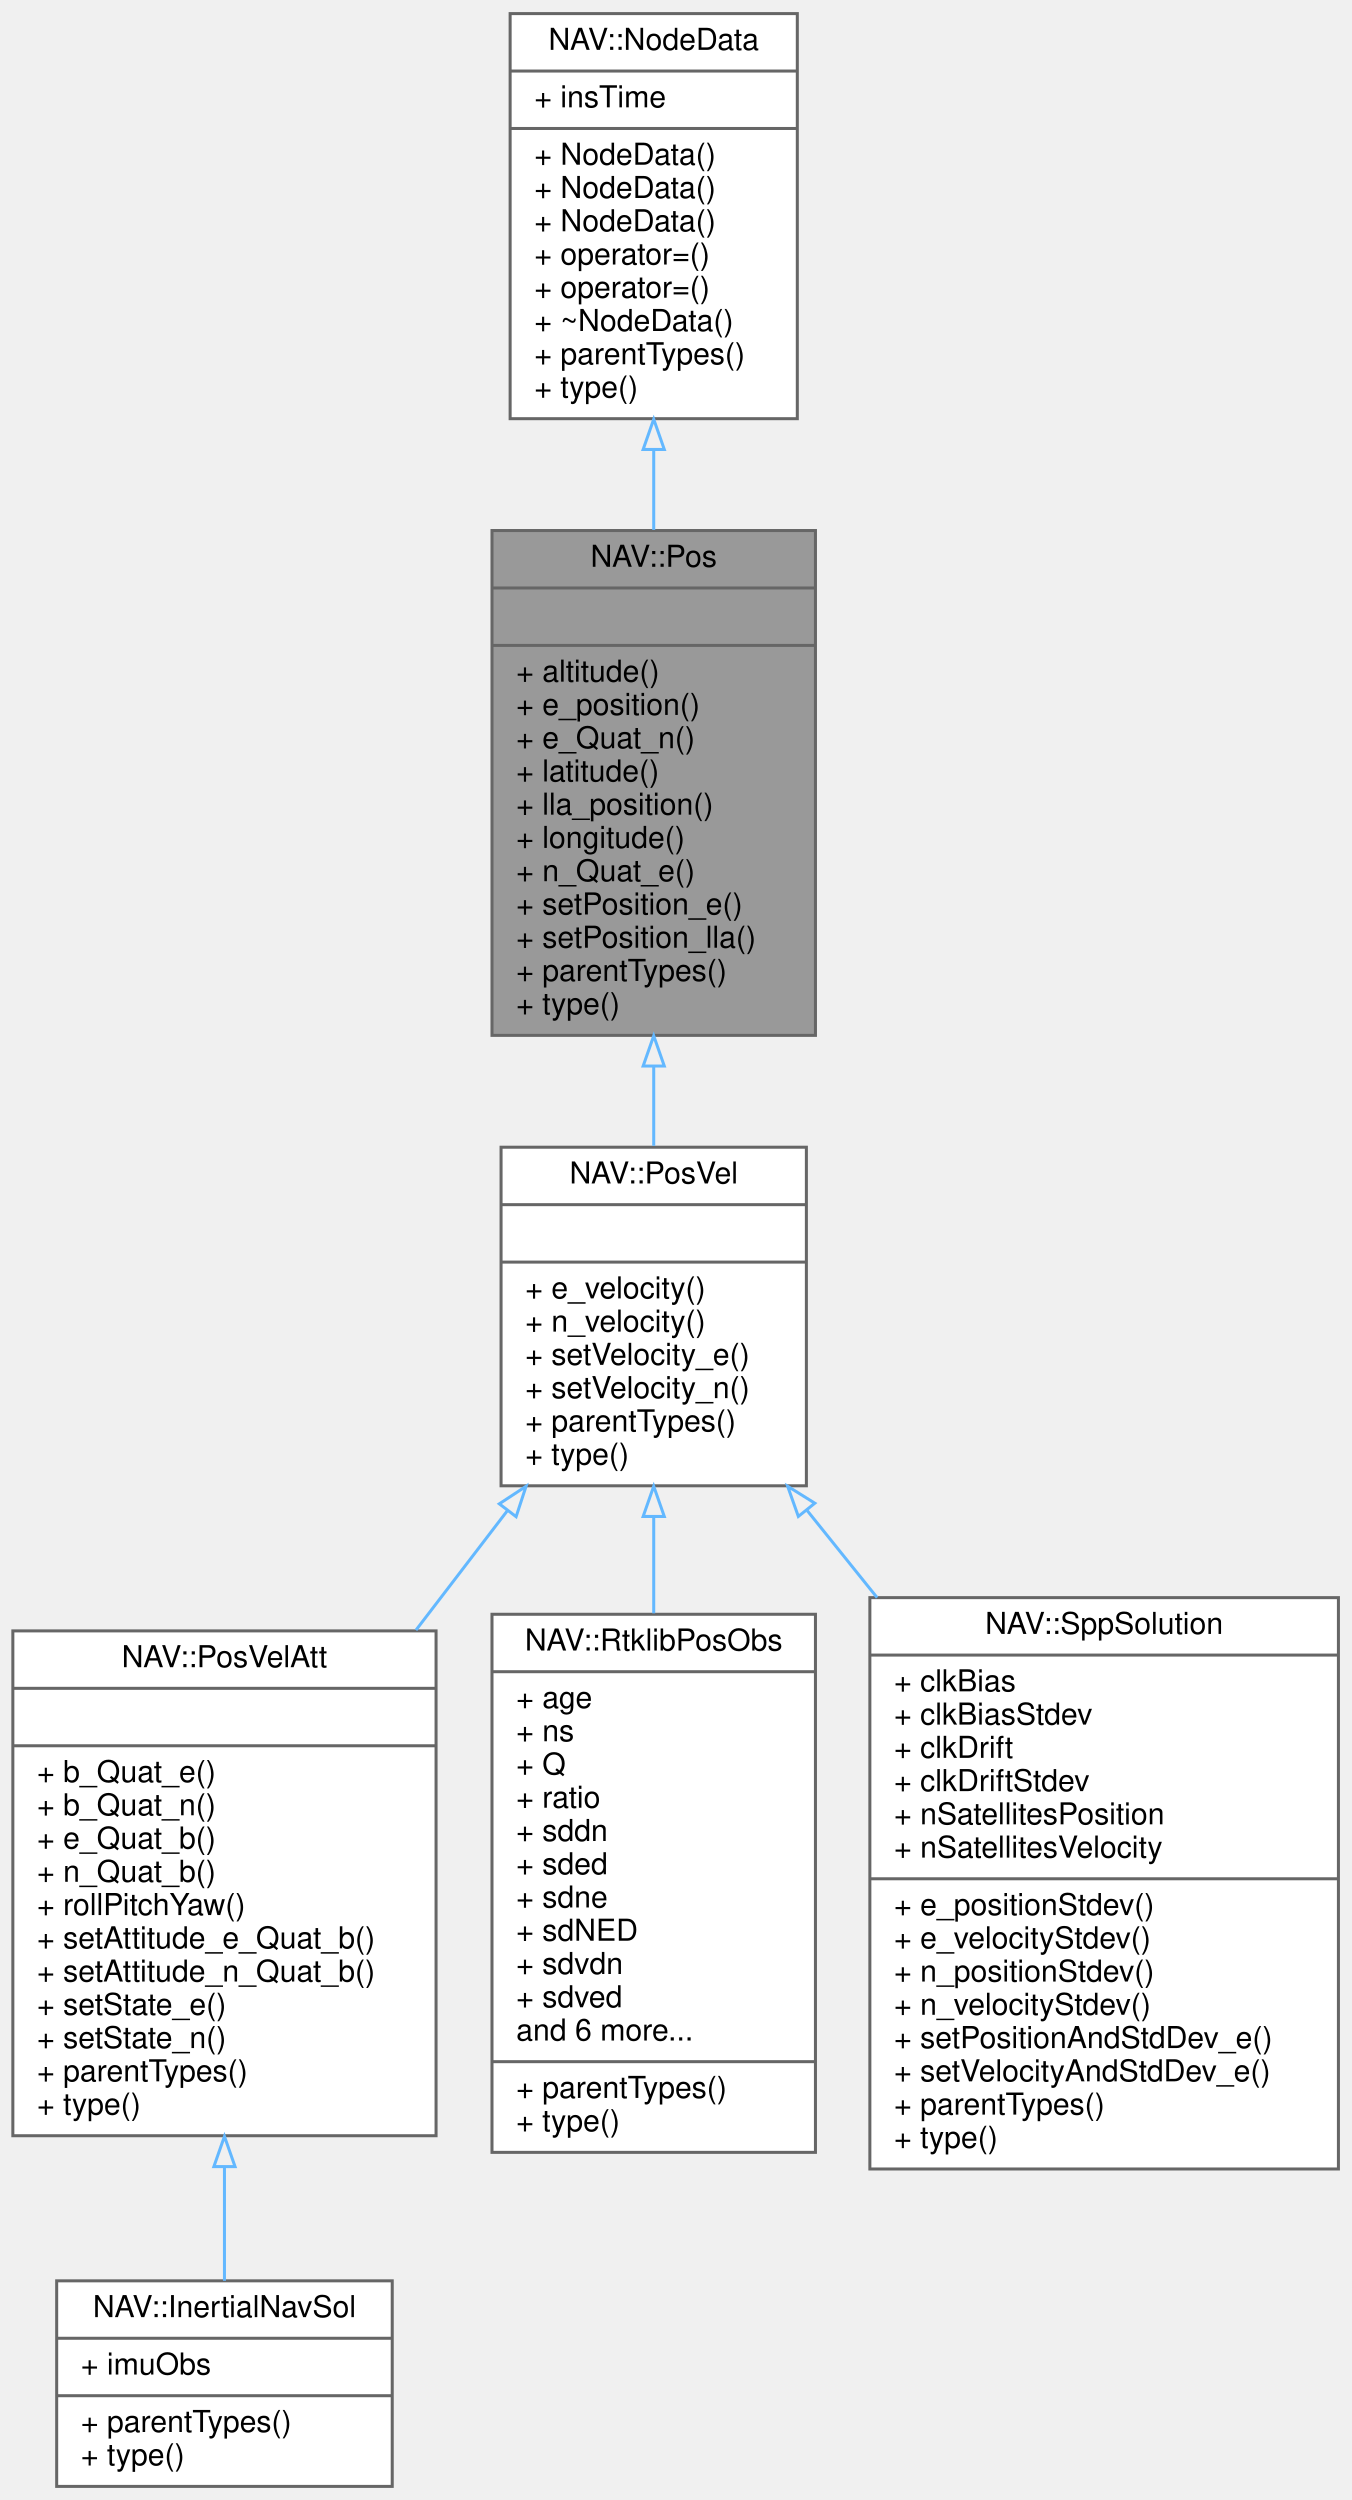
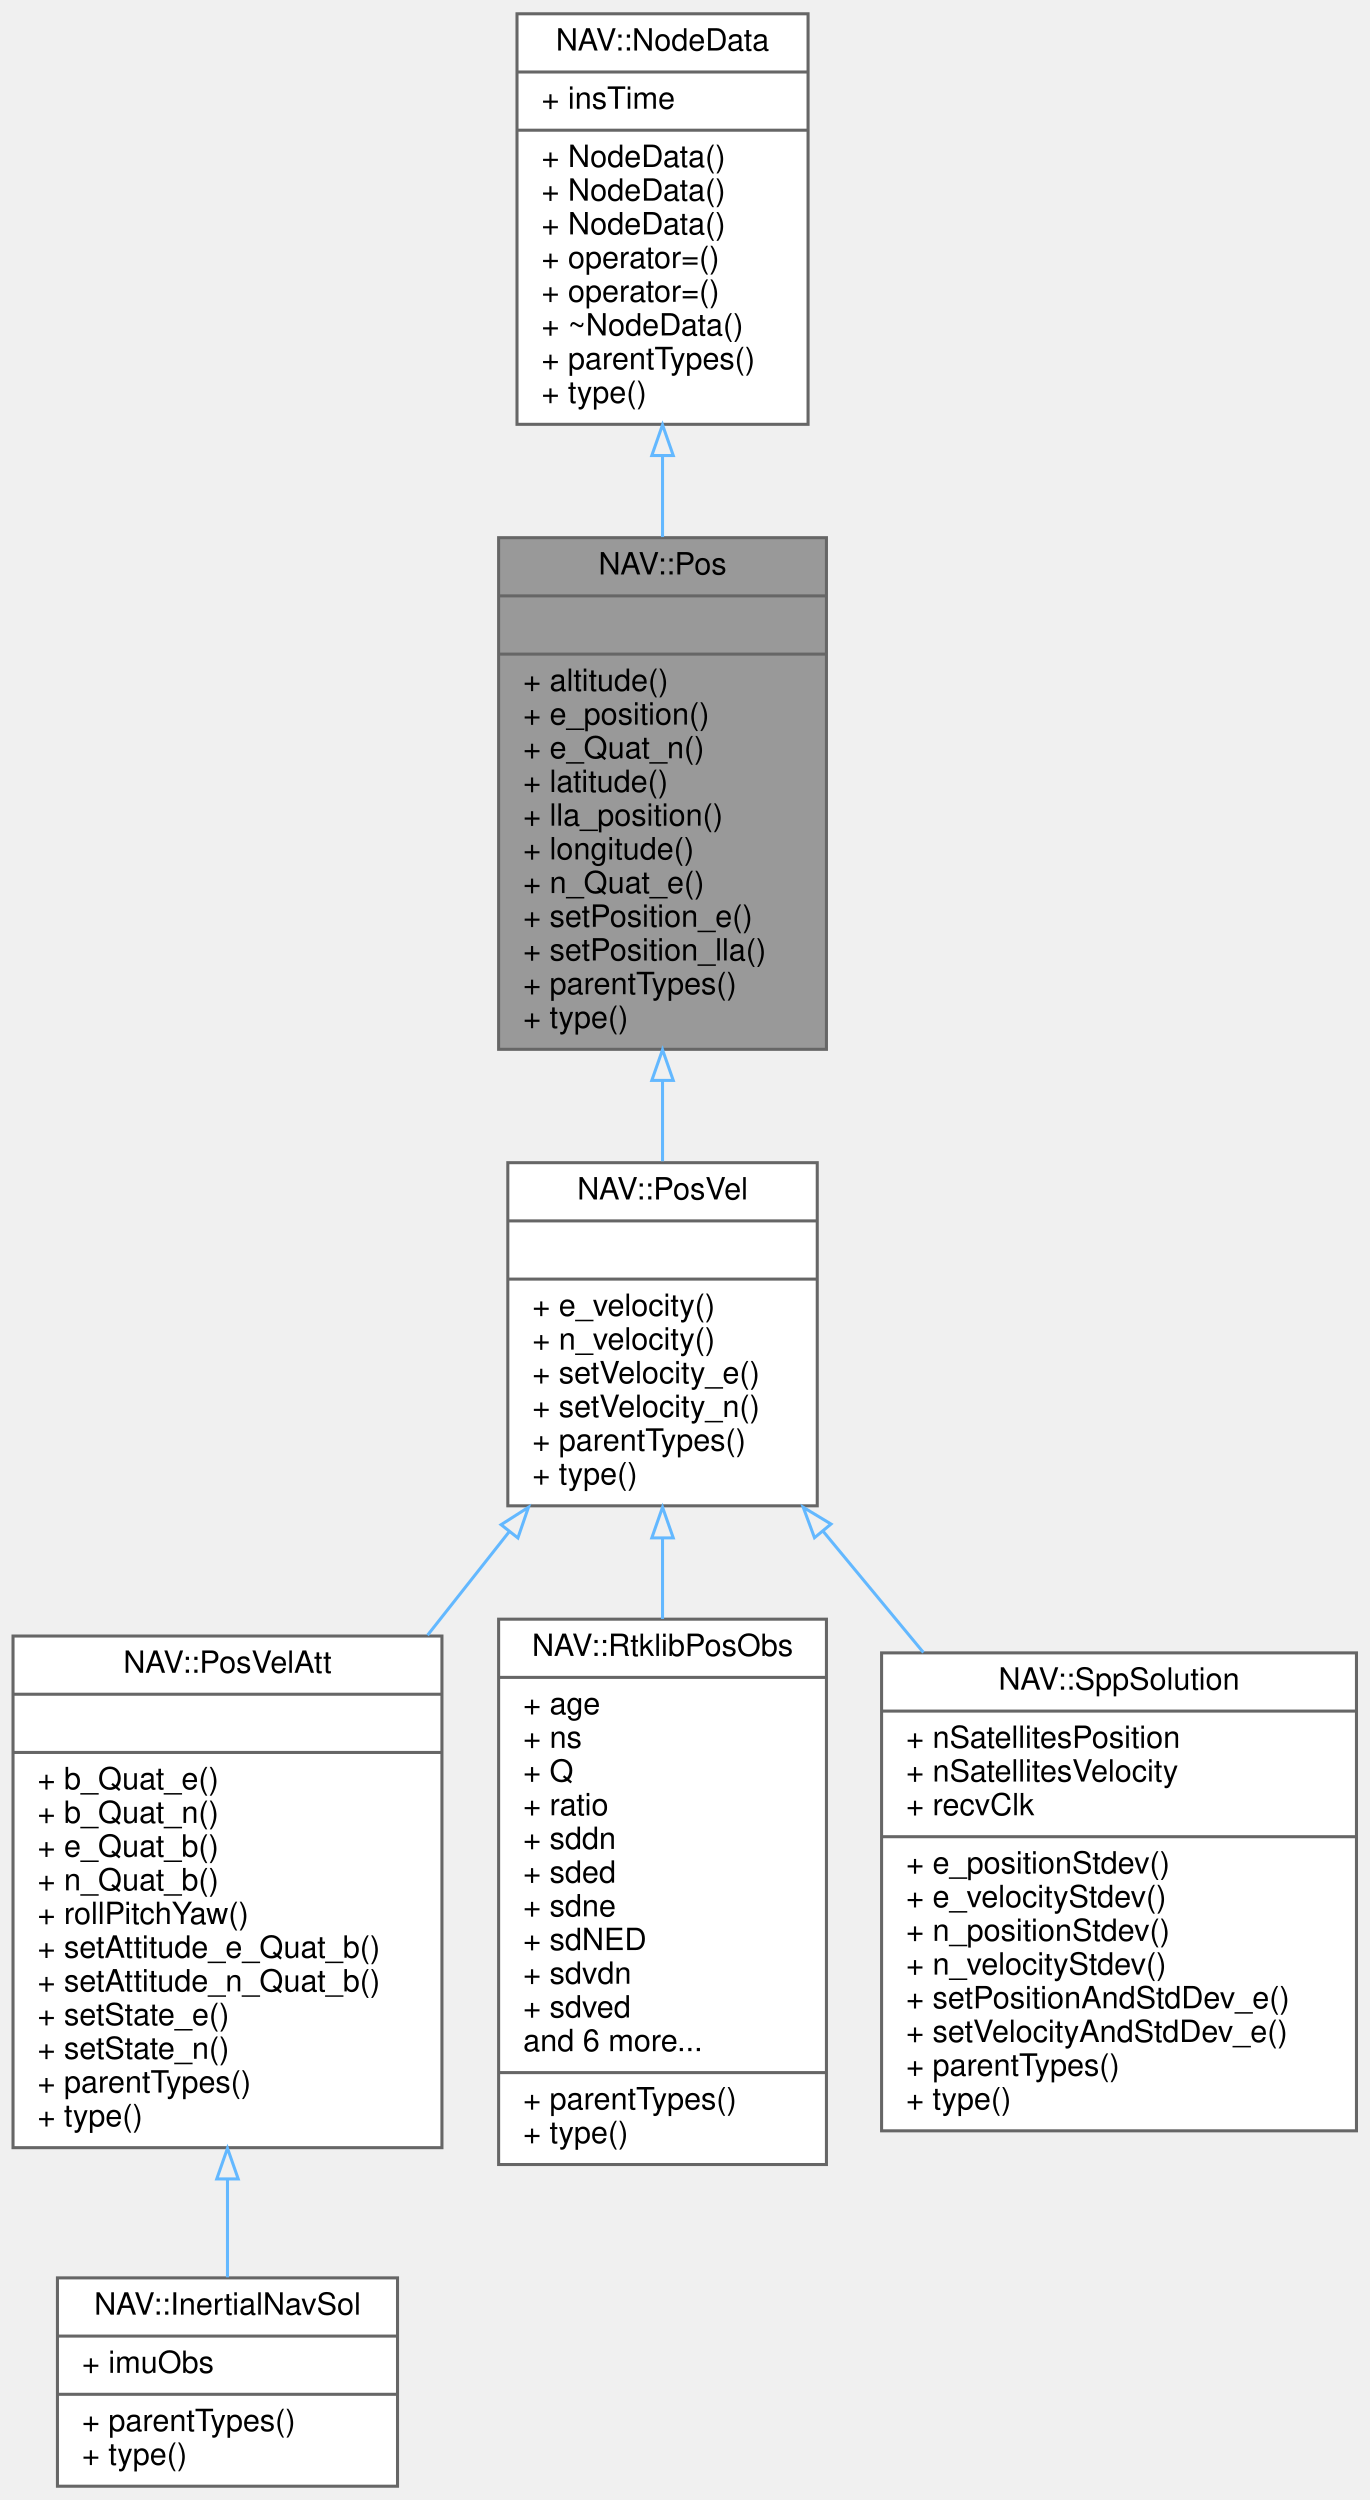
- <svg xmlns="http://www.w3.org/2000/svg" xmlns:xlink="http://www.w3.org/1999/xlink" width="447pt" height="827pt" viewBox="0.00 0.00 446.50 827.00">
-   <g id="graph0" class="graph" transform="scale(1 1) rotate(0) translate(4 823)">
+ <svg xmlns="http://www.w3.org/2000/svg" xmlns:xlink="http://www.w3.org/1999/xlink" width="447pt" height="816pt" viewBox="0.00 0.00 446.50 816.00">
+   <g id="graph0" class="graph" transform="scale(1 1) rotate(0) translate(4 812)">
    <g id="node1" class="node">
      <g id="a_node1">
        <a xlink:title="Position, Velocity and Attitude Storage Class.">
-           <polygon fill="#999999" stroke="#666666" points="158.5,-480.5 158.5,-647.5 265.5,-647.5 265.5,-480.5 158.5,-480.5" />
-           <text text-anchor="middle" x="212" y="-635.5" font-family="Helvetica,sans-Serif" font-size="10.00">NAV::Pos</text>
-           <polyline fill="none" stroke="#666666" points="158.5,-628.5 265.5,-628.5 " />
-           <text text-anchor="middle" x="212" y="-616.5" font-family="Helvetica,sans-Serif" font-size="10.00"> </text>
-           <polyline fill="none" stroke="#666666" points="158.5,-609.5 265.5,-609.5 " />
-           <text text-anchor="start" x="166.5" y="-597.5" font-family="Helvetica,sans-Serif" font-size="10.00">+ altitude()</text>
-           <text text-anchor="start" x="166.5" y="-586.5" font-family="Helvetica,sans-Serif" font-size="10.00">+ e_position()</text>
-           <text text-anchor="start" x="166.5" y="-575.5" font-family="Helvetica,sans-Serif" font-size="10.00">+ e_Quat_n()</text>
-           <text text-anchor="start" x="166.5" y="-564.5" font-family="Helvetica,sans-Serif" font-size="10.00">+ latitude()</text>
-           <text text-anchor="start" x="166.5" y="-553.5" font-family="Helvetica,sans-Serif" font-size="10.00">+ lla_position()</text>
-           <text text-anchor="start" x="166.5" y="-542.5" font-family="Helvetica,sans-Serif" font-size="10.00">+ longitude()</text>
-           <text text-anchor="start" x="166.5" y="-531.5" font-family="Helvetica,sans-Serif" font-size="10.00">+ n_Quat_e()</text>
-           <text text-anchor="start" x="166.5" y="-520.5" font-family="Helvetica,sans-Serif" font-size="10.00">+ setPosition_e()</text>
-           <text text-anchor="start" x="166.5" y="-509.5" font-family="Helvetica,sans-Serif" font-size="10.00">+ setPosition_lla()</text>
-           <text text-anchor="start" x="166.5" y="-498.5" font-family="Helvetica,sans-Serif" font-size="10.00">+ parentTypes()</text>
-           <text text-anchor="start" x="166.5" y="-487.5" font-family="Helvetica,sans-Serif" font-size="10.00">+ type()</text>
+           <polygon fill="#999999" stroke="#666666" points="158.5,-469.5 158.5,-636.5 265.5,-636.5 265.5,-469.5 158.5,-469.5" />
+           <text text-anchor="middle" x="212" y="-624.5" font-family="Helvetica,sans-Serif" font-size="10.00">NAV::Pos</text>
+           <polyline fill="none" stroke="#666666" points="158.5,-617.5 265.5,-617.5 " />
+           <text text-anchor="middle" x="212" y="-605.5" font-family="Helvetica,sans-Serif" font-size="10.00"> </text>
+           <polyline fill="none" stroke="#666666" points="158.5,-598.5 265.5,-598.5 " />
+           <text text-anchor="start" x="166.5" y="-586.5" font-family="Helvetica,sans-Serif" font-size="10.00">+ altitude()</text>
+           <text text-anchor="start" x="166.5" y="-575.5" font-family="Helvetica,sans-Serif" font-size="10.00">+ e_position()</text>
+           <text text-anchor="start" x="166.5" y="-564.5" font-family="Helvetica,sans-Serif" font-size="10.00">+ e_Quat_n()</text>
+           <text text-anchor="start" x="166.5" y="-553.5" font-family="Helvetica,sans-Serif" font-size="10.00">+ latitude()</text>
+           <text text-anchor="start" x="166.5" y="-542.5" font-family="Helvetica,sans-Serif" font-size="10.00">+ lla_position()</text>
+           <text text-anchor="start" x="166.5" y="-531.5" font-family="Helvetica,sans-Serif" font-size="10.00">+ longitude()</text>
+           <text text-anchor="start" x="166.5" y="-520.5" font-family="Helvetica,sans-Serif" font-size="10.00">+ n_Quat_e()</text>
+           <text text-anchor="start" x="166.5" y="-509.5" font-family="Helvetica,sans-Serif" font-size="10.00">+ setPosition_e()</text>
+           <text text-anchor="start" x="166.5" y="-498.5" font-family="Helvetica,sans-Serif" font-size="10.00">+ setPosition_lla()</text>
+           <text text-anchor="start" x="166.5" y="-487.5" font-family="Helvetica,sans-Serif" font-size="10.00">+ parentTypes()</text>
+           <text text-anchor="start" x="166.5" y="-476.5" font-family="Helvetica,sans-Serif" font-size="10.00">+ type()</text>
        </a>
      </g>
    </g>
    <g id="node3" class="node">
      <g id="a_node3">
        <a xlink:href="classNAV_1_1PosVel.html" target="_top" xlink:title="Position, Velocity and Attitude Storage Class.">
-           <polygon fill="white" stroke="#666666" points="161.5,-331.5 161.5,-443.5 262.5,-443.5 262.5,-331.5 161.5,-331.5" />
-           <text text-anchor="middle" x="212" y="-431.5" font-family="Helvetica,sans-Serif" font-size="10.00">NAV::PosVel</text>
-           <polyline fill="none" stroke="#666666" points="161.5,-424.5 262.5,-424.5 " />
-           <text text-anchor="middle" x="212" y="-412.5" font-family="Helvetica,sans-Serif" font-size="10.00"> </text>
-           <polyline fill="none" stroke="#666666" points="161.5,-405.5 262.5,-405.5 " />
-           <text text-anchor="start" x="169.5" y="-393.5" font-family="Helvetica,sans-Serif" font-size="10.00">+ e_velocity()</text>
-           <text text-anchor="start" x="169.5" y="-382.5" font-family="Helvetica,sans-Serif" font-size="10.00">+ n_velocity()</text>
-           <text text-anchor="start" x="169.5" y="-371.5" font-family="Helvetica,sans-Serif" font-size="10.00">+ setVelocity_e()</text>
-           <text text-anchor="start" x="169.5" y="-360.5" font-family="Helvetica,sans-Serif" font-size="10.00">+ setVelocity_n()</text>
-           <text text-anchor="start" x="169.5" y="-349.5" font-family="Helvetica,sans-Serif" font-size="10.00">+ parentTypes()</text>
-           <text text-anchor="start" x="169.5" y="-338.5" font-family="Helvetica,sans-Serif" font-size="10.00">+ type()</text>
+           <polygon fill="white" stroke="#666666" points="161.5,-320.5 161.5,-432.5 262.5,-432.5 262.5,-320.5 161.5,-320.5" />
+           <text text-anchor="middle" x="212" y="-420.5" font-family="Helvetica,sans-Serif" font-size="10.00">NAV::PosVel</text>
+           <polyline fill="none" stroke="#666666" points="161.5,-413.5 262.5,-413.5 " />
+           <text text-anchor="middle" x="212" y="-401.5" font-family="Helvetica,sans-Serif" font-size="10.00"> </text>
+           <polyline fill="none" stroke="#666666" points="161.5,-394.5 262.5,-394.5 " />
+           <text text-anchor="start" x="169.5" y="-382.5" font-family="Helvetica,sans-Serif" font-size="10.00">+ e_velocity()</text>
+           <text text-anchor="start" x="169.5" y="-371.5" font-family="Helvetica,sans-Serif" font-size="10.00">+ n_velocity()</text>
+           <text text-anchor="start" x="169.5" y="-360.5" font-family="Helvetica,sans-Serif" font-size="10.00">+ setVelocity_e()</text>
+           <text text-anchor="start" x="169.5" y="-349.5" font-family="Helvetica,sans-Serif" font-size="10.00">+ setVelocity_n()</text>
+           <text text-anchor="start" x="169.5" y="-338.5" font-family="Helvetica,sans-Serif" font-size="10.00">+ parentTypes()</text>
+           <text text-anchor="start" x="169.5" y="-327.5" font-family="Helvetica,sans-Serif" font-size="10.00">+ type()</text>
        </a>
      </g>
    </g>
    <g id="edge2" class="edge">
-       <path fill="none" stroke="#63b8ff" d="M212,-470.23C212,-461.27 212,-452.39 212,-443.97" />
-       <polygon fill="none" stroke="#63b8ff" points="208.5,-470.35 212,-480.35 215.5,-470.35 208.5,-470.35" />
+       <path fill="none" stroke="#63b8ff" d="M212,-459.23C212,-450.27 212,-441.39 212,-432.97" />
+       <polygon fill="none" stroke="#63b8ff" points="208.5,-459.35 212,-469.35 215.5,-459.35 208.5,-459.35" />
    </g>
    <g id="node2" class="node">
      <g id="a_node2">
        <a xlink:href="classNAV_1_1NodeData.html" target="_top" xlink:title="Parent class for all data transmitted over Flow pins.">
-           <polygon fill="white" stroke="#666666" points="164.5,-684.5 164.5,-818.5 259.5,-818.5 259.5,-684.5 164.5,-684.5" />
-           <text text-anchor="middle" x="212" y="-806.5" font-family="Helvetica,sans-Serif" font-size="10.00">NAV::NodeData</text>
-           <polyline fill="none" stroke="#666666" points="164.5,-799.5 259.5,-799.5 " />
-           <text text-anchor="start" x="172.5" y="-787.5" font-family="Helvetica,sans-Serif" font-size="10.00">+ insTime</text>
-           <polyline fill="none" stroke="#666666" points="164.5,-780.5 259.5,-780.5 " />
-           <text text-anchor="start" x="172.5" y="-768.5" font-family="Helvetica,sans-Serif" font-size="10.00">+ NodeData()</text>
+           <polygon fill="white" stroke="#666666" points="164.5,-673.5 164.5,-807.5 259.5,-807.5 259.5,-673.5 164.5,-673.5" />
+           <text text-anchor="middle" x="212" y="-795.5" font-family="Helvetica,sans-Serif" font-size="10.00">NAV::NodeData</text>
+           <polyline fill="none" stroke="#666666" points="164.5,-788.5 259.5,-788.5 " />
+           <text text-anchor="start" x="172.5" y="-776.5" font-family="Helvetica,sans-Serif" font-size="10.00">+ insTime</text>
+           <polyline fill="none" stroke="#666666" points="164.5,-769.5 259.5,-769.5 " />
          <text text-anchor="start" x="172.5" y="-757.5" font-family="Helvetica,sans-Serif" font-size="10.00">+ NodeData()</text>
          <text text-anchor="start" x="172.5" y="-746.5" font-family="Helvetica,sans-Serif" font-size="10.00">+ NodeData()</text>
-           <text text-anchor="start" x="172.5" y="-735.5" font-family="Helvetica,sans-Serif" font-size="10.00">+ operator=()</text>
+           <text text-anchor="start" x="172.5" y="-735.5" font-family="Helvetica,sans-Serif" font-size="10.00">+ NodeData()</text>
          <text text-anchor="start" x="172.5" y="-724.5" font-family="Helvetica,sans-Serif" font-size="10.00">+ operator=()</text>
-           <text text-anchor="start" x="172.5" y="-713.5" font-family="Helvetica,sans-Serif" font-size="10.00">+ ~NodeData()</text>
-           <text text-anchor="start" x="172.5" y="-702.5" font-family="Helvetica,sans-Serif" font-size="10.00">+ parentTypes()</text>
-           <text text-anchor="start" x="172.5" y="-691.5" font-family="Helvetica,sans-Serif" font-size="10.00">+ type()</text>
+           <text text-anchor="start" x="172.5" y="-713.5" font-family="Helvetica,sans-Serif" font-size="10.00">+ operator=()</text>
+           <text text-anchor="start" x="172.5" y="-702.5" font-family="Helvetica,sans-Serif" font-size="10.00">+ ~NodeData()</text>
+           <text text-anchor="start" x="172.5" y="-691.5" font-family="Helvetica,sans-Serif" font-size="10.00">+ parentTypes()</text>
+           <text text-anchor="start" x="172.5" y="-680.5" font-family="Helvetica,sans-Serif" font-size="10.00">+ type()</text>
        </a>
      </g>
    </g>
    <g id="edge1" class="edge">
-       <path fill="none" stroke="#63b8ff" d="M212,-674.18C212,-665.44 212,-656.51 212,-647.7" />
-       <polygon fill="none" stroke="#63b8ff" points="208.5,-674.32 212,-684.32 215.5,-674.32 208.5,-674.32" />
+       <path fill="none" stroke="#63b8ff" d="M212,-663.18C212,-654.44 212,-645.51 212,-636.7" />
+       <polygon fill="none" stroke="#63b8ff" points="208.5,-663.32 212,-673.32 215.5,-663.32 208.5,-663.32" />
    </g>
    <g id="node4" class="node">
      <g id="a_node4">
        <a xlink:href="classNAV_1_1PosVelAtt.html" target="_top" xlink:title="Position, Velocity and Attitude Storage Class.">
-           <polygon fill="white" stroke="#666666" points="0,-116.5 0,-283.5 140,-283.5 140,-116.5 0,-116.5" />
-           <text text-anchor="middle" x="70" y="-271.5" font-family="Helvetica,sans-Serif" font-size="10.00">NAV::PosVelAtt</text>
-           <polyline fill="none" stroke="#666666" points="0,-264.5 140,-264.5 " />
-           <text text-anchor="middle" x="70" y="-252.5" font-family="Helvetica,sans-Serif" font-size="10.00"> </text>
-           <polyline fill="none" stroke="#666666" points="0,-245.5 140,-245.5 " />
-           <text text-anchor="start" x="8" y="-233.5" font-family="Helvetica,sans-Serif" font-size="10.00">+ b_Quat_e()</text>
-           <text text-anchor="start" x="8" y="-222.5" font-family="Helvetica,sans-Serif" font-size="10.00">+ b_Quat_n()</text>
-           <text text-anchor="start" x="8" y="-211.5" font-family="Helvetica,sans-Serif" font-size="10.00">+ e_Quat_b()</text>
-           <text text-anchor="start" x="8" y="-200.5" font-family="Helvetica,sans-Serif" font-size="10.00">+ n_Quat_b()</text>
-           <text text-anchor="start" x="8" y="-189.5" font-family="Helvetica,sans-Serif" font-size="10.00">+ rollPitchYaw()</text>
-           <text text-anchor="start" x="8" y="-178.5" font-family="Helvetica,sans-Serif" font-size="10.00">+ setAttitude_e_Quat_b()</text>
-           <text text-anchor="start" x="8" y="-167.5" font-family="Helvetica,sans-Serif" font-size="10.00">+ setAttitude_n_Quat_b()</text>
-           <text text-anchor="start" x="8" y="-156.5" font-family="Helvetica,sans-Serif" font-size="10.00">+ setState_e()</text>
-           <text text-anchor="start" x="8" y="-145.5" font-family="Helvetica,sans-Serif" font-size="10.00">+ setState_n()</text>
-           <text text-anchor="start" x="8" y="-134.5" font-family="Helvetica,sans-Serif" font-size="10.00">+ parentTypes()</text>
-           <text text-anchor="start" x="8" y="-123.5" font-family="Helvetica,sans-Serif" font-size="10.00">+ type()</text>
+           <polygon fill="white" stroke="#666666" points="0,-111 0,-278 140,-278 140,-111 0,-111" />
+           <text text-anchor="middle" x="70" y="-266" font-family="Helvetica,sans-Serif" font-size="10.00">NAV::PosVelAtt</text>
+           <polyline fill="none" stroke="#666666" points="0,-259 140,-259 " />
+           <text text-anchor="middle" x="70" y="-247" font-family="Helvetica,sans-Serif" font-size="10.00"> </text>
+           <polyline fill="none" stroke="#666666" points="0,-240 140,-240 " />
+           <text text-anchor="start" x="8" y="-228" font-family="Helvetica,sans-Serif" font-size="10.00">+ b_Quat_e()</text>
+           <text text-anchor="start" x="8" y="-217" font-family="Helvetica,sans-Serif" font-size="10.00">+ b_Quat_n()</text>
+           <text text-anchor="start" x="8" y="-206" font-family="Helvetica,sans-Serif" font-size="10.00">+ e_Quat_b()</text>
+           <text text-anchor="start" x="8" y="-195" font-family="Helvetica,sans-Serif" font-size="10.00">+ n_Quat_b()</text>
+           <text text-anchor="start" x="8" y="-184" font-family="Helvetica,sans-Serif" font-size="10.00">+ rollPitchYaw()</text>
+           <text text-anchor="start" x="8" y="-173" font-family="Helvetica,sans-Serif" font-size="10.00">+ setAttitude_e_Quat_b()</text>
+           <text text-anchor="start" x="8" y="-162" font-family="Helvetica,sans-Serif" font-size="10.00">+ setAttitude_n_Quat_b()</text>
+           <text text-anchor="start" x="8" y="-151" font-family="Helvetica,sans-Serif" font-size="10.00">+ setState_e()</text>
+           <text text-anchor="start" x="8" y="-140" font-family="Helvetica,sans-Serif" font-size="10.00">+ setState_n()</text>
+           <text text-anchor="start" x="8" y="-129" font-family="Helvetica,sans-Serif" font-size="10.00">+ parentTypes()</text>
+           <text text-anchor="start" x="8" y="-118" font-family="Helvetica,sans-Serif" font-size="10.00">+ type()</text>
        </a>
      </g>
    </g>
    <g id="edge3" class="edge">
-       <path fill="none" stroke="#63b8ff" d="M163.5,-323.15C153.8,-310.47 143.47,-296.98 133.35,-283.76" />
-       <polygon fill="none" stroke="#63b8ff" points="160.92,-325.53 169.78,-331.35 166.48,-321.28 160.92,-325.53" />
+       <path fill="none" stroke="#63b8ff" d="M162.03,-312.15C153.38,-301.19 144.27,-289.65 135.29,-278.26" />
+       <polygon fill="none" stroke="#63b8ff" points="159.3,-314.34 168.24,-320.03 164.79,-310.01 159.3,-314.34" />
    </g>
    <g id="node6" class="node">
      <g id="a_node6">
        <a xlink:href="classNAV_1_1RtklibPosObs.html" target="_top" xlink:title="RTKLIB Observation Class.">
-           <polygon fill="white" stroke="#666666" points="158.5,-111 158.5,-289 265.5,-289 265.5,-111 158.5,-111" />
-           <text text-anchor="middle" x="212" y="-277" font-family="Helvetica,sans-Serif" font-size="10.00">NAV::RtklibPosObs</text>
-           <polyline fill="none" stroke="#666666" points="158.5,-270 265.5,-270 " />
-           <text text-anchor="start" x="166.5" y="-258" font-family="Helvetica,sans-Serif" font-size="10.00">+ age</text>
-           <text text-anchor="start" x="166.5" y="-247" font-family="Helvetica,sans-Serif" font-size="10.00">+ ns</text>
-           <text text-anchor="start" x="166.5" y="-236" font-family="Helvetica,sans-Serif" font-size="10.00">+ Q</text>
-           <text text-anchor="start" x="166.5" y="-225" font-family="Helvetica,sans-Serif" font-size="10.00">+ ratio</text>
-           <text text-anchor="start" x="166.5" y="-214" font-family="Helvetica,sans-Serif" font-size="10.00">+ sddn</text>
-           <text text-anchor="start" x="166.5" y="-203" font-family="Helvetica,sans-Serif" font-size="10.00">+ sded</text>
-           <text text-anchor="start" x="166.5" y="-192" font-family="Helvetica,sans-Serif" font-size="10.00">+ sdne</text>
-           <text text-anchor="start" x="166.5" y="-181" font-family="Helvetica,sans-Serif" font-size="10.00">+ sdNED</text>
-           <text text-anchor="start" x="166.5" y="-170" font-family="Helvetica,sans-Serif" font-size="10.00">+ sdvdn</text>
-           <text text-anchor="start" x="166.5" y="-159" font-family="Helvetica,sans-Serif" font-size="10.00">+ sdved</text>
-           <text text-anchor="start" x="166.5" y="-148" font-family="Helvetica,sans-Serif" font-size="10.00">and 6 more...</text>
-           <polyline fill="none" stroke="#666666" points="158.5,-141 265.5,-141 " />
-           <text text-anchor="start" x="166.5" y="-129" font-family="Helvetica,sans-Serif" font-size="10.00">+ parentTypes()</text>
-           <text text-anchor="start" x="166.5" y="-118" font-family="Helvetica,sans-Serif" font-size="10.00">+ type()</text>
+           <polygon fill="white" stroke="#666666" points="158.5,-105.5 158.5,-283.5 265.5,-283.5 265.5,-105.5 158.5,-105.5" />
+           <text text-anchor="middle" x="212" y="-271.5" font-family="Helvetica,sans-Serif" font-size="10.00">NAV::RtklibPosObs</text>
+           <polyline fill="none" stroke="#666666" points="158.5,-264.5 265.5,-264.5 " />
+           <text text-anchor="start" x="166.5" y="-252.5" font-family="Helvetica,sans-Serif" font-size="10.00">+ age</text>
+           <text text-anchor="start" x="166.5" y="-241.5" font-family="Helvetica,sans-Serif" font-size="10.00">+ ns</text>
+           <text text-anchor="start" x="166.5" y="-230.5" font-family="Helvetica,sans-Serif" font-size="10.00">+ Q</text>
+           <text text-anchor="start" x="166.5" y="-219.5" font-family="Helvetica,sans-Serif" font-size="10.00">+ ratio</text>
+           <text text-anchor="start" x="166.5" y="-208.5" font-family="Helvetica,sans-Serif" font-size="10.00">+ sddn</text>
+           <text text-anchor="start" x="166.5" y="-197.5" font-family="Helvetica,sans-Serif" font-size="10.00">+ sded</text>
+           <text text-anchor="start" x="166.5" y="-186.5" font-family="Helvetica,sans-Serif" font-size="10.00">+ sdne</text>
+           <text text-anchor="start" x="166.5" y="-175.5" font-family="Helvetica,sans-Serif" font-size="10.00">+ sdNED</text>
+           <text text-anchor="start" x="166.5" y="-164.5" font-family="Helvetica,sans-Serif" font-size="10.00">+ sdvdn</text>
+           <text text-anchor="start" x="166.5" y="-153.5" font-family="Helvetica,sans-Serif" font-size="10.00">+ sdved</text>
+           <text text-anchor="start" x="166.5" y="-142.5" font-family="Helvetica,sans-Serif" font-size="10.00">and 6 more...</text>
+           <polyline fill="none" stroke="#666666" points="158.5,-135.5 265.5,-135.5 " />
+           <text text-anchor="start" x="166.5" y="-123.5" font-family="Helvetica,sans-Serif" font-size="10.00">+ parentTypes()</text>
+           <text text-anchor="start" x="166.5" y="-112.5" font-family="Helvetica,sans-Serif" font-size="10.00">+ type()</text>
        </a>
      </g>
    </g>
    <g id="edge5" class="edge">
-       <path fill="none" stroke="#63b8ff" d="M212,-321.2C212,-310.88 212,-300.05 212,-289.3" />
-       <polygon fill="none" stroke="#63b8ff" points="208.5,-321.35 212,-331.35 215.5,-321.35 208.5,-321.35" />
+       <path fill="none" stroke="#63b8ff" d="M212,-309.79C212,-301.25 212,-292.4 212,-283.57" />
+       <polygon fill="none" stroke="#63b8ff" points="208.5,-310.03 212,-320.03 215.5,-310.03 208.5,-310.03" />
    </g>
    <g id="node7" class="node">
      <g id="a_node7">
        <a xlink:href="classNAV_1_1SppSolution.html" target="_top" xlink:title="SPP Algorithm output.">
-           <polygon fill="white" stroke="#666666" points="283.5,-105.5 283.5,-294.5 438.5,-294.5 438.5,-105.5 283.5,-105.5" />
-           <text text-anchor="middle" x="361" y="-282.5" font-family="Helvetica,sans-Serif" font-size="10.00">NAV::SppSolution</text>
-           <polyline fill="none" stroke="#666666" points="283.5,-275.5 438.5,-275.5 " />
-           <text text-anchor="start" x="291.5" y="-263.5" font-family="Helvetica,sans-Serif" font-size="10.00">+ clkBias</text>
-           <text text-anchor="start" x="291.5" y="-252.5" font-family="Helvetica,sans-Serif" font-size="10.00">+ clkBiasStdev</text>
-           <text text-anchor="start" x="291.5" y="-241.5" font-family="Helvetica,sans-Serif" font-size="10.00">+ clkDrift</text>
-           <text text-anchor="start" x="291.5" y="-230.5" font-family="Helvetica,sans-Serif" font-size="10.00">+ clkDriftStdev</text>
-           <text text-anchor="start" x="291.5" y="-219.5" font-family="Helvetica,sans-Serif" font-size="10.00">+ nSatellitesPosition</text>
-           <text text-anchor="start" x="291.5" y="-208.5" font-family="Helvetica,sans-Serif" font-size="10.00">+ nSatellitesVelocity</text>
-           <polyline fill="none" stroke="#666666" points="283.5,-201.5 438.5,-201.5 " />
-           <text text-anchor="start" x="291.5" y="-189.5" font-family="Helvetica,sans-Serif" font-size="10.00">+ e_positionStdev()</text>
-           <text text-anchor="start" x="291.5" y="-178.5" font-family="Helvetica,sans-Serif" font-size="10.00">+ e_velocityStdev()</text>
-           <text text-anchor="start" x="291.5" y="-167.5" font-family="Helvetica,sans-Serif" font-size="10.00">+ n_positionStdev()</text>
-           <text text-anchor="start" x="291.5" y="-156.5" font-family="Helvetica,sans-Serif" font-size="10.00">+ n_velocityStdev()</text>
-           <text text-anchor="start" x="291.5" y="-145.5" font-family="Helvetica,sans-Serif" font-size="10.00">+ setPositionAndStdDev_e()</text>
-           <text text-anchor="start" x="291.5" y="-134.5" font-family="Helvetica,sans-Serif" font-size="10.00">+ setVelocityAndStdDev_e()</text>
-           <text text-anchor="start" x="291.5" y="-123.5" font-family="Helvetica,sans-Serif" font-size="10.00">+ parentTypes()</text>
-           <text text-anchor="start" x="291.5" y="-112.5" font-family="Helvetica,sans-Serif" font-size="10.00">+ type()</text>
+           <polygon fill="white" stroke="#666666" points="283.5,-116.5 283.5,-272.5 438.5,-272.5 438.5,-116.5 283.5,-116.5" />
+           <text text-anchor="middle" x="361" y="-260.5" font-family="Helvetica,sans-Serif" font-size="10.00">NAV::SppSolution</text>
+           <polyline fill="none" stroke="#666666" points="283.5,-253.5 438.5,-253.5 " />
+           <text text-anchor="start" x="291.5" y="-241.5" font-family="Helvetica,sans-Serif" font-size="10.00">+ nSatellitesPosition</text>
+           <text text-anchor="start" x="291.5" y="-230.5" font-family="Helvetica,sans-Serif" font-size="10.00">+ nSatellitesVelocity</text>
+           <text text-anchor="start" x="291.5" y="-219.5" font-family="Helvetica,sans-Serif" font-size="10.00">+ recvClk</text>
+           <polyline fill="none" stroke="#666666" points="283.5,-212.5 438.5,-212.5 " />
+           <text text-anchor="start" x="291.5" y="-200.5" font-family="Helvetica,sans-Serif" font-size="10.00">+ e_positionStdev()</text>
+           <text text-anchor="start" x="291.5" y="-189.5" font-family="Helvetica,sans-Serif" font-size="10.00">+ e_velocityStdev()</text>
+           <text text-anchor="start" x="291.5" y="-178.5" font-family="Helvetica,sans-Serif" font-size="10.00">+ n_positionStdev()</text>
+           <text text-anchor="start" x="291.5" y="-167.5" font-family="Helvetica,sans-Serif" font-size="10.00">+ n_velocityStdev()</text>
+           <text text-anchor="start" x="291.5" y="-156.5" font-family="Helvetica,sans-Serif" font-size="10.00">+ setPositionAndStdDev_e()</text>
+           <text text-anchor="start" x="291.5" y="-145.5" font-family="Helvetica,sans-Serif" font-size="10.00">+ setVelocityAndStdDev_e()</text>
+           <text text-anchor="start" x="291.5" y="-134.5" font-family="Helvetica,sans-Serif" font-size="10.00">+ parentTypes()</text>
+           <text text-anchor="start" x="291.5" y="-123.5" font-family="Helvetica,sans-Serif" font-size="10.00">+ type()</text>
        </a>
      </g>
    </g>
    <g id="edge6" class="edge">
-       <path fill="none" stroke="#63b8ff" d="M262.77,-323.3C270.24,-314 278.06,-304.26 285.9,-294.5" />
-       <polygon fill="none" stroke="#63b8ff" points="259.84,-321.36 256.3,-331.35 265.29,-325.74 259.84,-321.36" />
+       <path fill="none" stroke="#63b8ff" d="M264.42,-312.18C275,-299.4 286.23,-285.83 297.15,-272.63" />
+       <polygon fill="none" stroke="#63b8ff" points="261.6,-310.09 257.92,-320.03 266.99,-314.55 261.6,-310.09" />
    </g>
    <g id="node5" class="node">
      <g id="a_node5">
        <a xlink:href="classNAV_1_1InertialNavSol.html" target="_top" xlink:title="Position, Velocity and Attitude Storage Class.">
          <polygon fill="white" stroke="#666666" points="14.5,-0.5 14.5,-68.5 125.5,-68.5 125.5,-0.5 14.5,-0.5" />
          <text text-anchor="middle" x="70" y="-56.5" font-family="Helvetica,sans-Serif" font-size="10.00">NAV::InertialNavSol</text>
          <polyline fill="none" stroke="#666666" points="14.5,-49.5 125.5,-49.5 " />
          <text text-anchor="start" x="22.5" y="-37.5" font-family="Helvetica,sans-Serif" font-size="10.00">+ imuObs</text>
          <polyline fill="none" stroke="#666666" points="14.5,-30.5 125.5,-30.5 " />
          <text text-anchor="start" x="22.5" y="-18.5" font-family="Helvetica,sans-Serif" font-size="10.00">+ parentTypes()</text>
          <text text-anchor="start" x="22.5" y="-7.5" font-family="Helvetica,sans-Serif" font-size="10.00">+ type()</text>
        </a>
      </g>
    </g>
    <g id="edge4" class="edge">
-       <path fill="none" stroke="#63b8ff" d="M70,-105.99C70,-92.6 70,-79.62 70,-68.52" />
-       <polygon fill="none" stroke="#63b8ff" points="66.5,-106.29 70,-116.29 73.5,-106.29 66.5,-106.29" />
+       <path fill="none" stroke="#63b8ff" d="M70,-100.7C70,-89.3 70,-78.29 70,-68.67" />
+       <polygon fill="none" stroke="#63b8ff" points="66.5,-100.8 70,-110.8 73.5,-100.8 66.5,-100.8" />
    </g>
  </g>
</svg>
